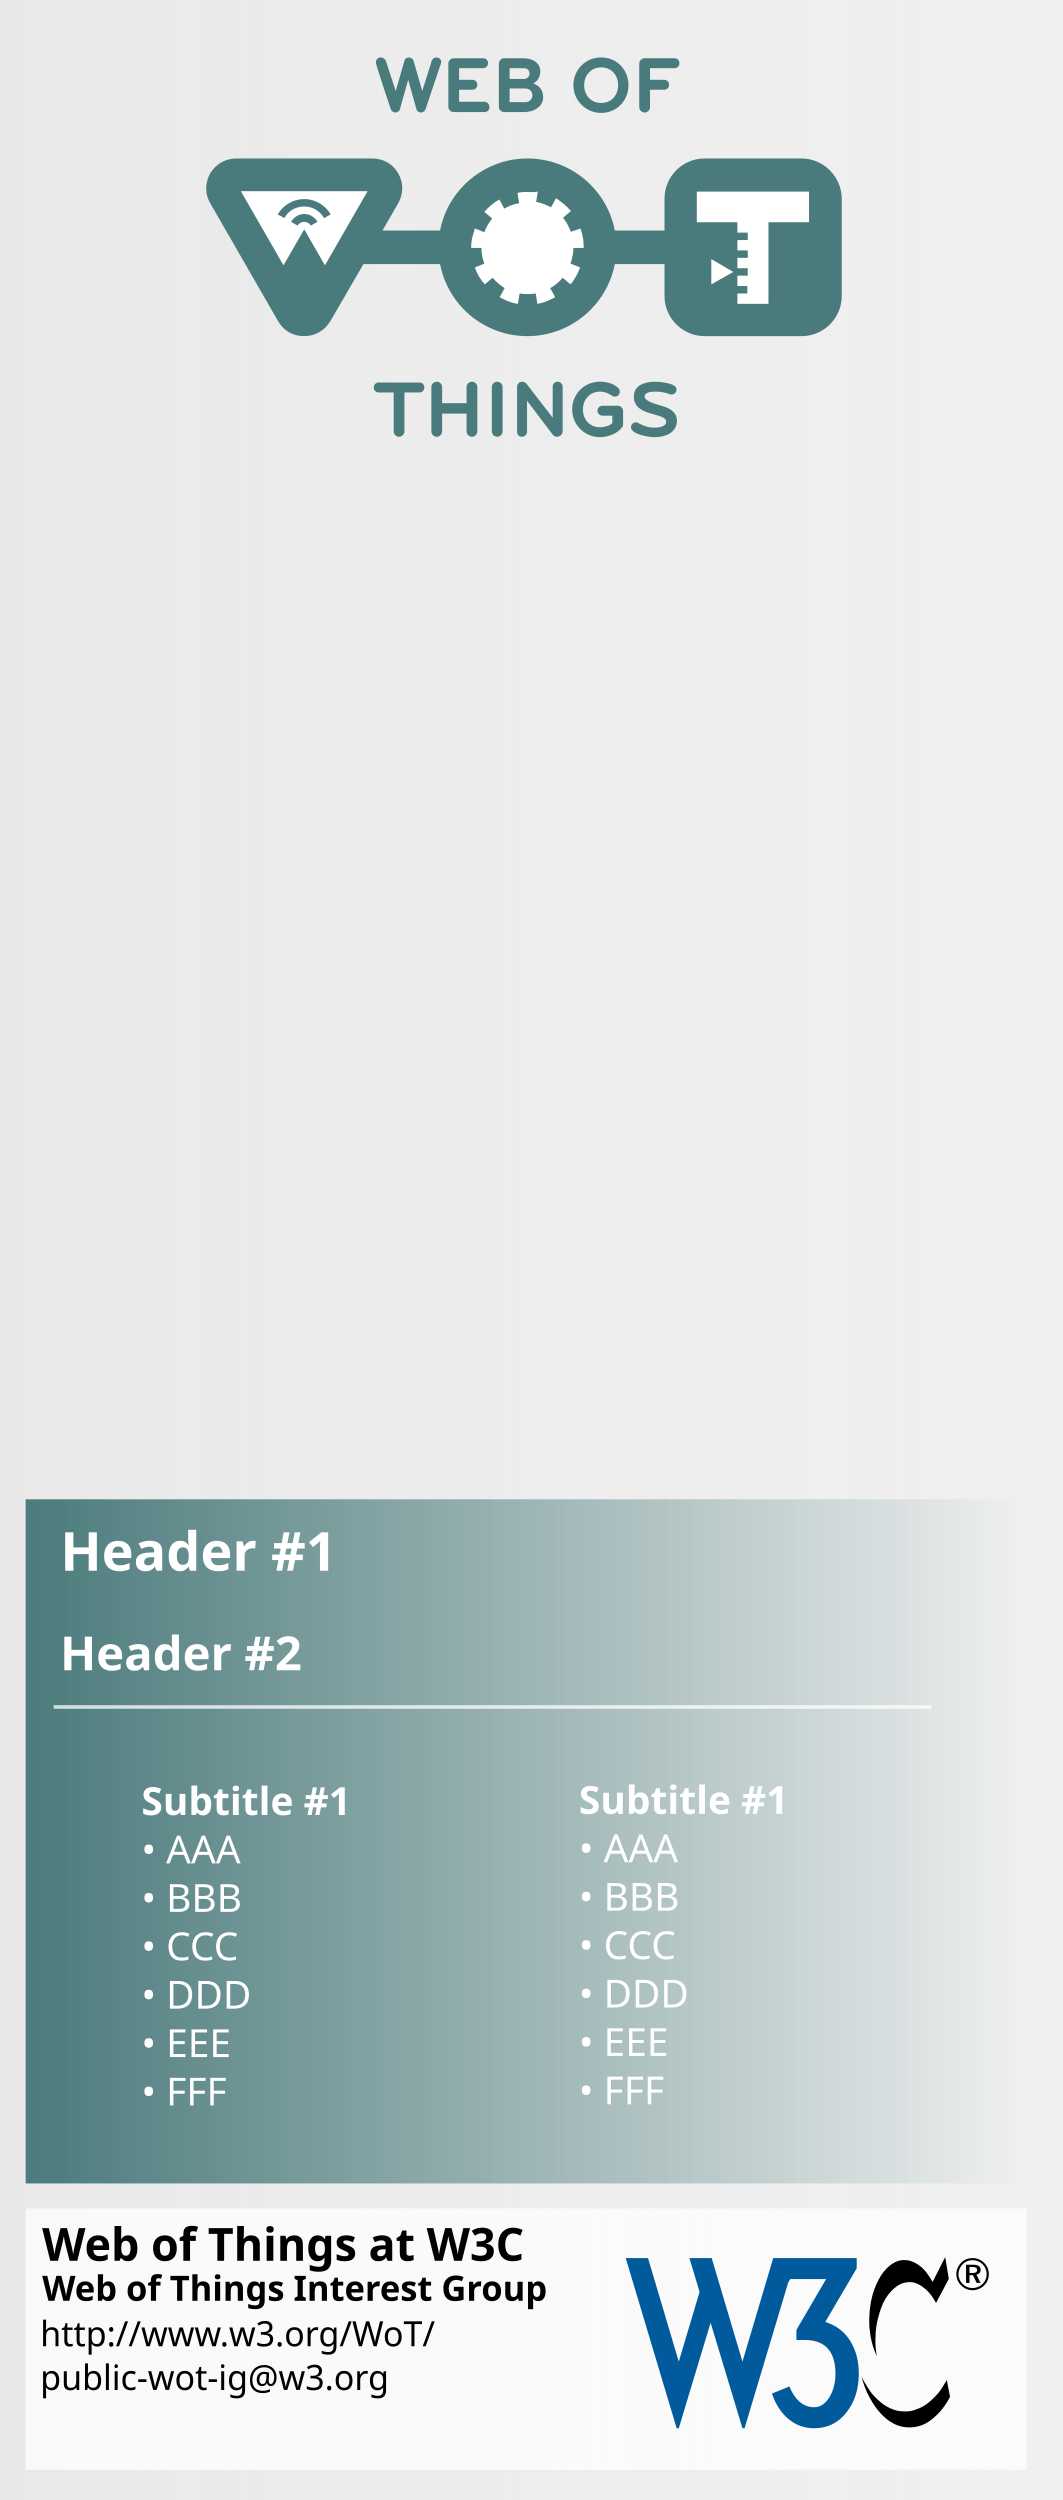
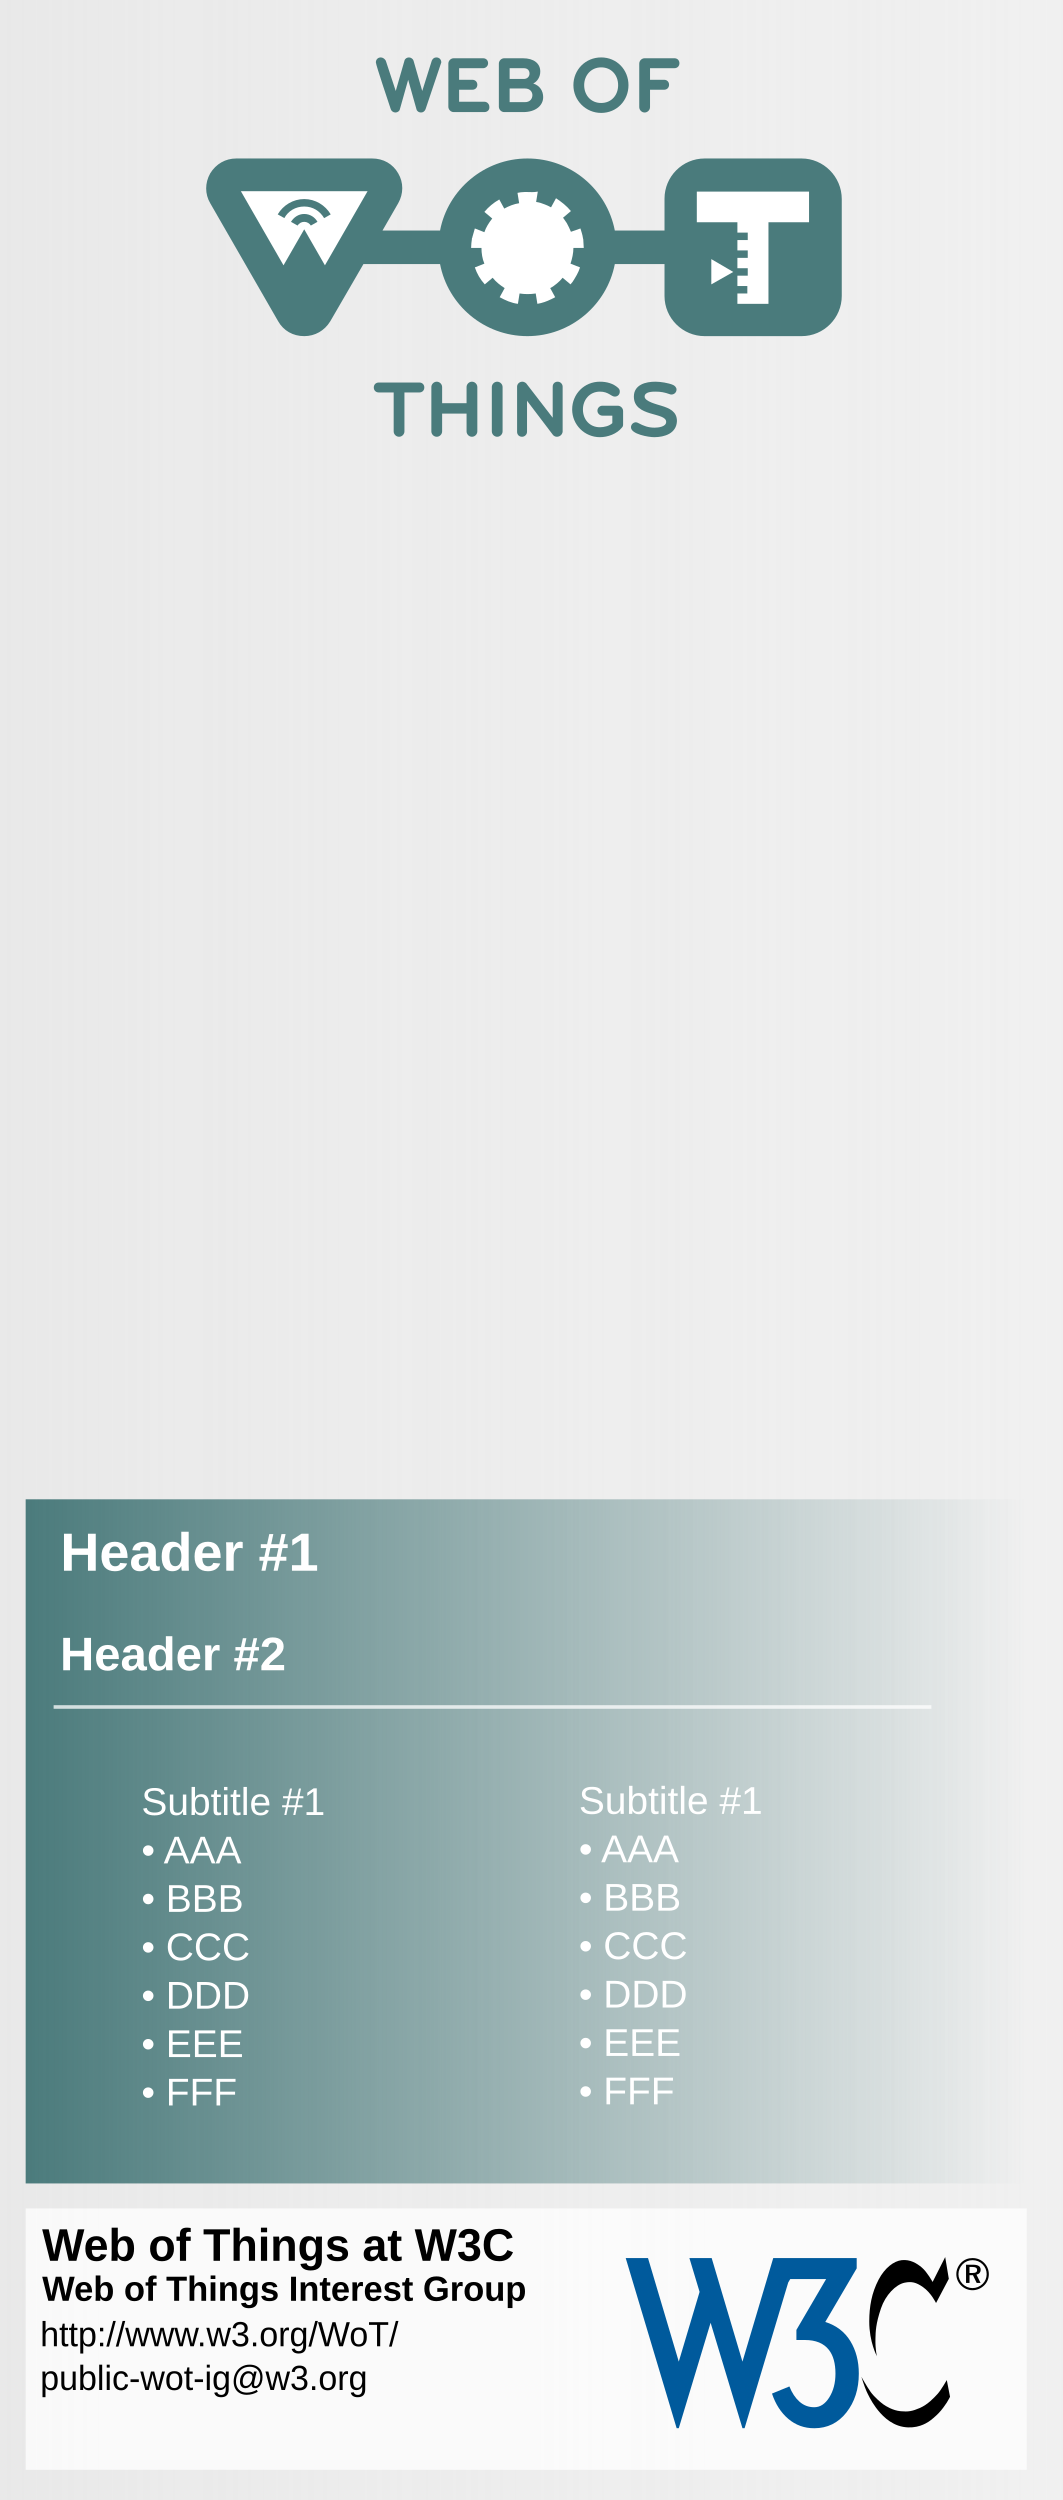
<svg xmlns="http://www.w3.org/2000/svg" xmlns:xlink="http://www.w3.org/1999/xlink" version="1.2" width="3011.811" height="7086.614" id="svg2">
  <defs id="defs4">
    <linearGradient id="linearGradient5383">
      <stop id="stop5385" style="stop-color:#4b7b7c;stop-opacity:1" offset="0" />
      <stop id="stop5514" style="stop-color:#4b7b7c;stop-opacity:0.992" offset="0.008" />
      <stop id="stop5512" style="stop-color:#4b7b7c;stop-opacity:0.984" offset="0.016" />
      <stop id="stop5510" style="stop-color:#4b7b7c;stop-opacity:0.969" offset="0.031" />
      <stop id="stop5508" style="stop-color:#4b7b7c;stop-opacity:0.937" offset="0.062" />
      <stop id="stop5506" style="stop-color:#4b7b7c;stop-opacity:0.875" offset="0.125" />
      <stop id="stop5504" style="stop-color:#4b7b7c;stop-opacity:0.749" offset="0.25" />
      <stop id="stop5502" style="stop-color:#4b7b7c;stop-opacity:0.498" offset="0.5" />
      <stop id="stop5387" style="stop-color:#4b7b7c;stop-opacity:0" offset="1" />
    </linearGradient>
    <linearGradient id="linearGradient5298">
      <stop id="stop5300" style="stop-color:#dcdcdc;stop-opacity:0.389" offset="0" />
      <stop id="stop5302" style="stop-color:#e6e6e6;stop-opacity:0" offset="1" />
    </linearGradient>
    <linearGradient id="linearGradient5286">
      <stop id="stop5288" style="stop-color:#e6e6e6;stop-opacity:1" offset="0" />
    </linearGradient>
    <linearGradient id="linearGradient3828">
      <stop id="stop3830" style="stop-color:#dcdcdc;stop-opacity:1" offset="0" />
      <stop id="stop3832" style="stop-color:#0000ff;stop-opacity:0" offset="1" />
    </linearGradient>
    <linearGradient x1="-194.012" y1="4792.719" x2="4462.27" y2="4792.719" id="linearGradient5304" xlink:href="#linearGradient5298" gradientUnits="userSpaceOnUse" gradientTransform="translate(-50,0)" />
    <linearGradient x1="171.484" y1="6955.34" x2="3758.352" y2="6955.34" id="linearGradient5393" xlink:href="#linearGradient5383" gradientUnits="userSpaceOnUse" gradientTransform="matrix(1.032486,0,0,1,-5.57076,0)" spreadMethod="pad" />
  </defs>
  <g id="layer3" transform="matrix(0.7623969,0,0,0.7623969,-57.97794,-83.09268)">
    <rect width="4656.281" height="10088.609" x="-244.012" y="-251.586" id="rect5296" style="fill:url(#linearGradient5304);fill-opacity:1;fill-rule:evenodd;stroke-width:0.647;stroke-miterlimit:4;stroke-dasharray:none" />
  </g>
  <g id="layer5" transform="matrix(0.7655736,0,0,0.7623969,-58.5227,-83.09268)">
    <rect width="3703.39" height="2543.676" x="171.484" y="5683.502" id="rect5355" style="fill:url(#linearGradient5393);fill-opacity:1;fill-rule:evenodd;stroke-width:0.647;stroke-miterlimit:4;stroke-dasharray:none" />
-     <text x="300" y="5949" id="text5395" xml:space="preserve" style="font-size:200px;font-style:normal;font-weight:normal;line-height:125%;letter-spacing:0px;word-spacing:0px;fill:#ffffff;fill-opacity:1;stroke:none;font-family:Sans">
-       <tspan x="300" y="5949" id="tspan5397" style="font-size:200px;font-weight:bold;fill:#ffffff;-inkscape-font-specification:Sans Bold">Header #1</tspan>
+     <text x="300" y="5949" id="text5395" xml:space="preserve" style="font-size:200px;font-style:normal;font-weight:normal;line-height:125%;letter-spacing:0px;word-spacing:0px;fill:#ffffff;fill-opacity:1;stroke:none;font-family:Arial">
+       <tspan x="300" y="5949" id="tspan5397" style="font-size:200px;font-weight:bold;fill:#ffffff;-inkscape-font-specification:Arial Bold;font-family:Arial;font-style:normal;font-stretch:normal;font-variant:normal">Header #1</tspan>
    </text>
-     <text x="298.846" y="6319.199" id="text5395-2" xml:space="preserve" style="font-size:144px;font-style:normal;font-weight:normal;line-height:125%;letter-spacing:0px;word-spacing:0px;fill:#000000;fill-opacity:1;stroke:none;font-family:Sans">
-       <tspan x="298.846" y="6319.199" id="tspan5397-3" style="font-size:175px;font-weight:bold;fill:#ffffff;-inkscape-font-specification:Sans Bold">Header #2</tspan>
+     <text x="298.846" y="6319.199" id="text5395-2" xml:space="preserve" style="font-size:144px;font-style:normal;font-weight:normal;line-height:125%;letter-spacing:0px;word-spacing:0px;fill:#000000;fill-opacity:1;stroke:none;font-family:Arial">
+       <tspan x="298.846" y="6319.199" id="tspan5397-3" style="font-size:175px;font-weight:bold;fill:#ffffff;-inkscape-font-specification:Arial Bold;font-family:Arial;font-style:normal;font-stretch:normal;font-variant:normal">Header #2</tspan>
    </text>
    <rect width="3250" height="13.333" x="275" y="6449" id="rect5420" style="fill:#ffffff;fill-opacity:0.745;fill-rule:evenodd;stroke-width:0.647;stroke-miterlimit:4;stroke-dasharray:none" />
-     <text x="600" y="6857.333" id="text5443" xml:space="preserve" style="font-size:144px;font-style:normal;font-weight:normal;line-height:125%;letter-spacing:0px;word-spacing:0px;fill:#000000;fill-opacity:1;stroke:none;font-family:Sans">
-       <tspan x="600" y="6857.333" id="tspan5445" style="font-weight:bold;fill:#ffffff;-inkscape-font-specification:Sans Bold">Subtitle #1</tspan>
-       <tspan x="600" y="7037.333" id="tspan5447" style="fill:#ffffff">• AAA</tspan>
-       <tspan x="600" y="7217.333" id="tspan5449" style="fill:#ffffff">• BBB</tspan>
-       <tspan x="600" y="7397.333" id="tspan5451" style="fill:#ffffff">• CCC</tspan>
-       <tspan x="600" y="7577.333" id="tspan5453" style="fill:#ffffff">• DDD</tspan>
-       <tspan x="600" y="7757.333" id="tspan5455" style="fill:#ffffff">• EEE</tspan>
-       <tspan x="600" y="7937.333" id="tspan5457" style="fill:#ffffff">• FFF</tspan>
+     <text x="600" y="6857.333" id="text5443" xml:space="preserve" style="font-size:144px;font-style:normal;font-weight:normal;line-height:125%;letter-spacing:0px;word-spacing:0px;fill:#ffffff;fill-opacity:1;stroke:none;font-family:Arial">
+       <tspan id="tspan3088" x="600" y="6857.333">Subtitle #1</tspan>
+       <tspan id="tspan3090" x="600" y="7037.333">• AAA</tspan>
+       <tspan id="tspan3092" x="600" y="7217.333">• BBB</tspan>
+       <tspan id="tspan3094" x="600" y="7397.333">• CCC</tspan>
+       <tspan id="tspan3096" x="600" y="7577.333">• DDD</tspan>
+       <tspan id="tspan3098" x="600" y="7757.333">• EEE</tspan>
+       <tspan x="600" y="7937.333" id="tspan3091">• FFF</tspan>
    </text>
-     <text x="2219.781" y="6853.084" id="text5443-2" xml:space="preserve" style="font-size:144px;font-style:normal;font-weight:normal;line-height:125%;letter-spacing:0px;word-spacing:0px;fill:#000000;fill-opacity:1;stroke:none;font-family:Sans">
-       <tspan x="2219.781" y="6853.084" id="tspan5445-3" style="font-weight:bold;fill:#ffffff;-inkscape-font-specification:Sans Bold">Subtitle #1</tspan>
-       <tspan x="2219.781" y="7033.084" id="tspan5447-1" style="fill:#ffffff">• AAA</tspan>
-       <tspan x="2219.781" y="7213.084" id="tspan5449-0" style="fill:#ffffff">• BBB</tspan>
-       <tspan x="2219.781" y="7393.084" id="tspan5451-2" style="fill:#ffffff">• CCC</tspan>
-       <tspan x="2219.781" y="7573.084" id="tspan5453-3" style="fill:#ffffff">• DDD</tspan>
-       <tspan x="2219.781" y="7753.084" id="tspan5455-9" style="fill:#ffffff">• EEE</tspan>
-       <tspan x="2219.781" y="7933.084" id="tspan5457-6" style="fill:#ffffff">• FFF</tspan>
+     <text x="2219.781" y="6853.084" id="text5443-2" xml:space="preserve" style="font-size:144px;font-style:normal;font-weight:normal;line-height:125%;letter-spacing:0px;word-spacing:0px;fill:#ffffff;fill-opacity:1;stroke:none;font-family:Arial">
+       <tspan id="tspan3074" x="2219.781" y="6853.084">Subtitle #1</tspan>
+       <tspan id="tspan3076" x="2219.781" y="7033.084">• AAA</tspan>
+       <tspan id="tspan3078" x="2219.781" y="7213.084">• BBB</tspan>
+       <tspan id="tspan3080" x="2219.781" y="7393.084">• CCC</tspan>
+       <tspan id="tspan3082" x="2219.781" y="7573.084">• DDD</tspan>
+       <tspan id="tspan3084" x="2219.781" y="7753.084">• EEE</tspan>
+       <tspan x="2219.781" y="7933.084" id="tspan3115">• FFF</tspan>
    </text>
  </g>
  <g transform="matrix(0.7623969,0,0,0.7623969,-57.97794,6318.48)" id="layer1">
    <g transform="matrix(15.39764,0,0,15.39764,572.7737,-8235.808)" id="g3032">
      <path d="m 161.3,34.9 h -23.4 c -5.4,0 -9.7,4.4 -9.7,9.7 v 7.7 h -12 C 114.3,42.4 105.6,34.9 95.1,34.9 84.7,34.9 75.9,42.4 74,52.3 H 60.1 l 3.8,-6.6 c 1.3,-2.3 1.3,-5 0,-7.2 -1.3,-2.3 -3.6,-3.6 -6.3,-3.6 H 24.8 c -2.6,0 -4.9,1.3 -6.3,3.6 -1.3,2.3 -1.3,5 0,7.2 l 16.4,28.5 c 1.3,2.3 3.6,3.6 6.3,3.6 h 0 c 2.6,0 4.9,-1.3 6.3,-3.6 l 8,-13.8 H 74 c 1.9,9.9 10.6,17.4 21.1,17.4 10.4,0 19.2,-7.5 21.1,-17.4 h 12 v 7.7 c 0,5.4 4.4,9.7 9.7,9.7 h 23.4 c 5.4,0 9.7,-4.4 9.7,-9.7 V 44.7 c 0,-5.4 -4.4,-9.8 -9.7,-9.8 z" id="path2986" style="fill:#4a7b7c" />
      <g id="g2988">
        <path d="m 70.5,23 c -0.2,0.5 -0.6,0.8 -1.1,0.8 -0.5,0 -1,-0.3 -1.1,-0.8 l -2,-7.1 -2,7.1 c -0.1,0.5 -0.6,0.8 -1.1,0.8 -0.5,0 -1,-0.4 -1.1,-0.8 -0.4,-1.2 -3.6,-10.7 -3.6,-11.3 0,-0.7 0.5,-1.2 1.2,-1.2 0.5,0 1,0.4 1.2,0.8 l 2.4,7.3 2.1,-7.3 c 0.1,-0.5 0.6,-0.8 1.1,-0.8 0.5,0 1,0.4 1.1,0.8 l 2.1,7.3 2.3,-7.3 c 0.2,-0.5 0.6,-0.8 1.1,-0.8 0.7,0 1.2,0.5 1.2,1.2 -0.2,0.6 -3.4,10.1 -3.8,11.3 z" id="path2990" style="fill:#4a7b7c" />
        <path d="m 84.7,23.7 c -7.4,0 -7.4,0 -7.4,0 -0.7,0 -1.3,-0.6 -1.3,-1.3 V 12 c 0,-0.7 0.6,-1.3 1.3,-1.3 h 7.1 c 0.7,0 1.2,0.5 1.2,1.2 0,0.7 -0.6,1.2 -1.2,1.2 h -5.8 v 2.8 h 3.2 c 0.7,0 1.2,0.5 1.2,1.2 0,0.7 -0.5,1.2 -1.2,1.2 h -3.2 v 2.9 h 6.1 c 0.7,0 1.2,0.6 1.2,1.2 0.1,0.8 -0.5,1.3 -1.2,1.3 z" id="path2992" style="fill:#4a7b7c" />
        <path d="m 94.1,23.7 h -4.6 c -0.7,0 -1.3,-0.6 -1.3,-1.3 V 12 c 0,-0.7 0.6,-1.3 1.3,-1.3 H 94 c 2.7,0 4.2,1.3 4.2,3.2 0,1.3 -0.7,2.4 -1.7,2.9 1.6,0.5 2.4,1.8 2.4,3.3 0,2 -1.8,3.6 -4.8,3.6 z m 0.1,-10.6 h -3.4 v 2.6 h 3.4 c 0.9,0 1.4,-0.6 1.4,-1.3 0,-0.7 -0.4,-1.3 -1.4,-1.3 z m 0.3,4.9 h -3.7 v 3.3 h 3.7 c 1.3,0 1.8,-0.9 1.8,-1.7 0,-0.7 -0.5,-1.6 -1.8,-1.6 z" id="path2994" style="fill:#4a7b7c" />
        <path d="m 112.9,23.9 c -3.7,0 -6.7,-3 -6.7,-6.7 0,-3.7 2.9,-6.7 6.7,-6.7 3.8,0 6.6,3 6.6,6.7 0,3.7 -2.8,6.7 -6.6,6.7 z m 0,-11 c -2.4,0 -4.1,1.9 -4.1,4.3 0,2.4 1.6,4.3 4.1,4.3 2.5,0 4.1,-1.9 4.1,-4.3 0,-2.4 -1.6,-4.3 -4.1,-4.3 z" id="path2996" style="fill:#4a7b7c" />
        <path d="m 130.6,13.1 h -5.9 v 2.8 h 3.4 c 0.7,0 1.2,0.5 1.2,1.2 0,0.7 -0.5,1.2 -1.2,1.2 h -3.4 v 4.2 c 0,0.7 -0.6,1.3 -1.3,1.3 -0.7,0 -1.3,-0.6 -1.3,-1.3 V 12 c 0,-0.7 0.6,-1.3 1.3,-1.3 h 7.2 c 0.7,0 1.2,0.5 1.2,1.2 0,0.7 -0.5,1.2 -1.2,1.2 z" id="path2998" style="fill:#4a7b7c" />
      </g>
      <g id="g3000">
        <path d="m 69,91.4 h -3.6 v 9.4 c 0,0.7 -0.6,1.3 -1.3,1.3 -0.7,0 -1.3,-0.6 -1.3,-1.3 V 91.4 H 59.2 C 58.5,91.4 58,90.9 58,90.2 58,89.5 58.5,89 59.2,89 H 69 c 0.7,0 1.2,0.5 1.2,1.2 0,0.7 -0.5,1.2 -1.2,1.2 z" id="path3002" style="fill:#4a7b7c" />
        <path d="m 81.7,102.1 c -0.7,0 -1.3,-0.6 -1.3,-1.3 v -4.3 h -5.9 v 4.3 c 0,0.7 -0.6,1.3 -1.3,1.3 -0.7,0 -1.3,-0.6 -1.3,-1.3 V 90.1 c 0,-0.7 0.6,-1.3 1.3,-1.3 0.7,0 1.3,0.6 1.3,1.3 V 94 h 5.9 v -3.9 c 0,-0.7 0.6,-1.3 1.3,-1.3 0.7,0 1.3,0.6 1.3,1.3 v 10.7 c 0,0.7 -0.6,1.3 -1.3,1.3 z" id="path3004" style="fill:#4a7b7c" />
        <path d="m 87.8,102.1 c -0.7,0 -1.3,-0.6 -1.3,-1.3 V 90.1 c 0,-0.7 0.6,-1.3 1.3,-1.3 0.7,0 1.3,0.6 1.3,1.3 v 10.7 c 0,0.7 -0.6,1.3 -1.3,1.3 z" id="path3006" style="fill:#4a7b7c" />
        <path d="m 102.2,102.1 c -0.4,0 -0.7,-0.2 -0.9,-0.4 L 95,93.4 v 7.5 c 0,0.7 -0.6,1.2 -1.2,1.2 -0.7,0 -1.2,-0.5 -1.2,-1.2 V 90 c 0,-0.6 0.5,-1.2 1.3,-1.2 0.3,0 0.7,0.2 0.9,0.4 l 6.4,8.3 V 90 c 0,-0.7 0.5,-1.2 1.2,-1.2 0.7,0 1.2,0.6 1.2,1.2 v 10.9 c -0.1,0.7 -0.7,1.2 -1.4,1.2 z" id="path3008" style="fill:#4a7b7c" />
        <path d="m 117.9,99.9 c -1.2,1.5 -3.4,2.3 -5.3,2.3 -3.7,0 -6.7,-3 -6.7,-6.7 0,-3.7 2.9,-6.7 6.7,-6.7 1.6,0 3.2,0.4 4.4,1.5 0.3,0.3 0.4,0.5 0.4,0.9 0,0.7 -0.5,1.2 -1.2,1.2 -0.9,0 -1.5,-1.2 -3.6,-1.2 -2.5,0 -4.1,2 -4.1,4.3 0,2.4 1.6,4.3 4.1,4.3 1,0 2.3,-0.3 3,-1 l 0,-1.8 h -2.4 c -0.6,0 -1.2,-0.5 -1.2,-1.2 0,-0.6 0.5,-1.2 1.2,-1.2 h 3.7 c 0.7,0 1.3,0.6 1.3,1.3 v 3.2 c 0,0.4 -0.1,0.6 -0.3,0.8 z" id="path3010" style="fill:#4a7b7c" />
        <path d="m 125.7,102.2 c -1.3,0 -5.6,-0.7 -5.6,-2.4 0,-0.6 0.5,-1.2 1.2,-1.2 0.2,0 0.4,0.1 0.6,0.2 1.3,0.7 2.4,1.1 3.9,1.1 0.9,0 2.8,-0.2 2.8,-1.4 0,-2.4 -7.8,-1.1 -7.8,-6.1 0,-2.9 2.9,-3.6 5.2,-3.6 1.2,0 3.2,0.3 4.3,0.8 0.4,0.2 0.8,0.6 0.8,1.1 0,0.7 -0.6,1.2 -1.2,1.2 -0.2,0 -0.3,0 -0.5,-0.1 -1.1,-0.4 -2.1,-0.6 -3.3,-0.6 -0.8,0 -2.7,0 -2.7,1.2 0,1.2 3.1,1.9 4,2.2 2,0.6 3.8,1.4 3.8,3.7 -0.1,3 -3,3.9 -5.5,3.9 z" id="path3012" style="fill:#4a7b7c" />
      </g>
      <polygon points="56.5,42.8 46.5,42.8 35.9,42.8 25.9,42.8 36.2,60.7 41.2,52 46.2,60.7 " id="polygon3014" style="fill:#ffffff" />
      <path d="m 41.2,46.5 c 2.1,0 3.8,1.1 4.8,2.8 l 1.6,-0.9 c -1.3,-2.2 -3.7,-3.7 -6.4,-3.7 -2.7,0 -5.1,1.5 -6.4,3.7 l 1.6,0.9 c 0.9,-1.7 2.7,-2.8 4.8,-2.8 z" id="path3016" style="fill:#4a7b7c" />
      <path d="m 41.2,50.2 c 0.7,0 1.3,0.4 1.6,0.9 l 1.6,-0.9 c -0.6,-1.1 -1.8,-1.9 -3.2,-1.9 -1.4,0 -2.5,0.8 -3.2,1.9 l 1.6,0.9 c 0.3,-0.5 0.9,-0.9 1.6,-0.9 z" id="path3018" style="fill:#4a7b7c" />
      <path d="m 107.8,61.2 0,0 -2.3,-0.9 c 0.4,-1.2 0.7,-2.5 0.7,-3.8 h 0 2.5 c 0,-0.6 -0.1,-1.1 -0.1,-1.7 0,-0.2 0,-0.4 -0.1,-0.7 -0.1,-0.8 -0.4,-1.6 -0.6,-2.3 l -2,0.7 -0.3,0.1 c -0.3,-0.7 -0.6,-1.4 -1,-2.1 -0.3,-0.4 -0.6,-0.9 -0.9,-1.3 l 1.9,-1.6 c -0.5,-0.6 -1.1,-1.2 -1.7,-1.7 -0.6,-0.5 -1.3,-1 -1.9,-1.4 l -1.2,2.2 c -0.5,-0.3 -1,-0.5 -1.5,-0.7 -0.7,-0.3 -1.4,-0.5 -2.1,-0.6 l 0.4,-2.5 c -1,0.2 -1.8,0.1 -2.6,0.1 -0.2,0 -0.4,0 -0.6,0 -0.6,0 -1.2,0.1 -1.7,0.2 l 0.4,2.5 0,0 c -1.3,0.2 -2.5,0.7 -3.6,1.3 l -1.2,-2.2 c -1.4,0.8 -2.6,1.8 -3.6,3 l 1.9,1.6 c -0.8,1 -1.5,2.1 -1.9,3.3 l -2.3,-0.9 c 0,0 0,0 0,0 l 0,0 c -0.2,0.7 -0.4,1.4 -0.6,2.1 0,0.1 0,0.2 -0.1,0.2 0,0.1 0,0.1 0,0.2 -0.1,0.7 -0.2,1.4 -0.2,2.2 h 0 c 0,0 0,0 0,0 l 2.5,0 c 0,1.3 0.2,2.6 0.7,3.8 l -2.3,0.9 c 0.5,1.5 1.3,2.9 2.4,4.1 l 1.9,-1.6 c 0.8,1 1.8,1.8 2.9,2.5 l -1.2,2.2 c 0.7,0.4 1.4,0.7 2.1,1 0.8,0.3 1.5,0.5 2.3,0.6 l 0.4,-2.5 c 1.3,0.2 2.6,0.2 3.9,0 l 0.4,2.5 h 0 l 0,0 c 1.2,-0.2 2.3,-0.6 3.3,-1.1 0,0 0,0 0,0 0.1,0 0.2,-0.1 0.2,-0.1 0.3,-0.1 0.6,-0.3 0.8,-0.4 l 0,0 0,0 -1.2,-2.2 c 0.6,-0.3 1.1,-0.7 1.6,-1.1 0.5,-0.4 1,-0.9 1.4,-1.4 l 1.9,1.6 c 0.2,-0.2 0.3,-0.4 0.5,-0.6 0.7,-1.1 1.4,-2.2 1.8,-3.5 l 0,0 z" id="path3020" style="fill:#ffffff" />
      <polygon points="139.5,59.2 144.8,62.3 139.5,65.3 " id="polygon3022" style="fill:#ffffff" />
      <polygon points="148.3,57.1 148.3,58.9 145.8,58.9 145.8,61.4 148.3,61.4 148.3,63.2 145.8,63.2 145.8,65.7 148.2,65.7 148.2,67.5 145.8,67.5 145.8,70 153.3,70 153.3,50.3 163.1,50.3 163.1,42.9 136,42.9 136,50.3 145.8,50.3 145.8,52.8 148.3,52.8 148.3,54.6 145.8,54.6 145.8,57.1 " id="polygon3024" style="fill:#ffffff" />
    </g>
  </g>
  <g id="layer2" transform="matrix(0.7623969,0,0,0.7623969,-57.97794,-83.09268)" />
  <g id="layer4" style="display:inline" transform="matrix(0.7703817,0,0,0.7623969,-59.3472,-83.09268)">
    <rect width="3683.464" height="971.741" x="171.484" y="8320.065" id="rect5307" style="fill:#ffffff;fill-opacity:0.745;fill-rule:evenodd;stroke-width:0.647;stroke-miterlimit:4;stroke-dasharray:none" />
    <g transform="matrix(6.680913,0,0,6.680913,2345.902,8341.544)" id="g5328">
      <path d="M 52.352,24.412 69.307,82.055 86.26,24.412 h 45.964 v 5.73 l -17.307,29.816 c 6.08,1.949 10.678,5.498 13.795,10.641 3.119,5.146 4.68,11.184 4.68,18.121 0,8.578 -2.283,15.787 -6.844,21.631 -4.561,5.844 -10.465,8.768 -17.713,8.768 -5.458,0 -10.211,-1.732 -14.262,-5.201 -4.054,-3.469 -7.054,-8.164 -9.002,-14.09 l 9.585,-3.975 c 1.404,3.586 3.256,6.412 5.556,8.475 2.299,2.066 5.008,3.1 8.125,3.1 3.271,0 6.041,-1.832 8.301,-5.494 2.262,-3.664 3.393,-8.066 3.393,-13.215 0,-5.691 -1.209,-10.096 -3.623,-13.213 -2.811,-3.662 -7.215,-5.496 -13.216,-5.496 H 99.018 V 64.399 L 115.385,36.102 H 95.63 l -1.124,1.914 -24.031,81.088 H 69.306 L 51.766,60.413 34.23,119.104 H 33.062 L 5.006,24.408 H 17.282 L 34.235,82.051 45.695,43.236 40.084,24.41 h 12.273 v -0.004 z" id="path5314" style="fill:#005a9c" />
      <path d="m 196.02,24.412 c -2.41,0 -4.574,0.869 -6.215,2.535 -1.74,1.768 -2.709,4.051 -2.709,6.412 0,2.361 0.922,4.549 2.611,6.266 1.717,1.74 3.928,2.686 6.314,2.686 2.334,0 4.6,-0.945 6.361,-2.658 1.689,-1.641 2.611,-3.828 2.611,-6.289 0,-2.387 -0.945,-4.623 -2.584,-6.289 -1.7,-1.745 -3.94,-2.663 -6.38,-2.663 z m 7.78,9.024 c 0,2.064 -0.799,3.979 -2.26,5.393 -1.543,1.494 -3.457,2.289 -5.57,2.289 -1.986,0 -3.949,-0.818 -5.418,-2.311 -1.465,-1.494 -2.287,-3.406 -2.287,-5.443 0,-2.039 0.846,-4.027 2.361,-5.566 1.416,-1.443 3.328,-2.211 5.416,-2.211 2.139,0 4.051,0.799 5.543,2.311 1.45,1.438 2.22,3.373 2.22,5.538 z m -7.53,-5.321 h -3.826 v 10.143 h 1.914 v -4.324 h 1.891 l 2.063,4.324 h 2.137 l -2.264,-4.621 c 1.465,-0.301 2.313,-1.293 2.313,-2.734 0.01,-1.84 -1.39,-2.788 -4.22,-2.788 z m -0.35,1.244 c 1.789,0 2.609,0.498 2.609,1.74 0,1.191 -0.82,1.617 -2.563,1.617 h -1.617 v -3.357 h 1.57 z" id="path5316" />
      <path d="m 180.97,23.881 1.988,12.09 -7.039,13.469 c 0,0 -2.701,-5.715 -7.191,-8.875 -3.781,-2.664 -6.246,-3.244 -10.1,-2.449 -4.949,1.021 -10.561,6.938 -13.01,14.234 -2.93,8.727 -2.959,12.953 -3.063,16.832 -0.164,6.223 0.816,9.896 0.816,9.896 0,0 -4.275,-7.906 -4.234,-19.486 0.027,-8.268 1.328,-15.764 5.152,-23.16 3.365,-6.504 8.367,-10.408 12.807,-10.867 4.59,-0.473 8.215,1.738 11.02,4.131 2.941,2.516 5.916,8.01 5.916,8.01 l 6.92,-13.825 z" id="path5318" />
      <path d="m 181.84,92.289 c 0,0 -3.111,5.563 -5.049,7.705 -1.939,2.145 -5.408,5.918 -9.691,7.807 -4.283,1.887 -6.529,2.24 -10.764,1.836 -4.229,-0.406 -8.16,-2.855 -9.537,-3.877 -1.377,-1.022 -4.898,-4.029 -6.889,-6.836 -1.992,-2.807 -5.102,-8.416 -5.102,-8.416 0,0 1.732,5.623 2.82,8.01 0.623,1.375 2.541,5.576 5.266,9.232 2.541,3.41 7.475,9.283 14.973,10.609 7.498,1.328 12.65,-2.041 13.926,-2.855 1.273,-0.814 3.961,-3.066 5.664,-4.889 1.775,-1.896 3.457,-4.32 4.385,-5.773 0.682,-1.063 1.789,-3.215 1.789,-3.215 l -1.79,-9.331 z" id="path5320" />
    </g>
-     <flowRoot id="flowRoot3914" xml:space="preserve" style="font-size:40px;font-style:normal;font-weight:normal;text-align:center;line-height:125%;letter-spacing:0px;word-spacing:0px;text-anchor:middle;fill:#000000;fill-opacity:1;stroke:none;font-family:Sans">
+     <flowRoot id="flowRoot3914" xml:space="preserve" style="font-size:40px;font-style:normal;font-weight:normal;text-align:center;line-height:125%;letter-spacing:0px;word-spacing:0px;text-anchor:middle;fill:#000000;fill-opacity:1;stroke:none;font-family:Arial">
      <flowRegion id="flowRegion3916">
        <rect width="159.868" height="73.785" x="-1598.676" y="8243.844" id="rect3918" />
      </flowRegion>
      <flowPara id="flowPara3920" />
    </flowRoot>
-     <text x="235.636" y="8384.968" id="text5395-4" xml:space="preserve" style="font-size:196.953px;font-style:normal;font-weight:normal;line-height:125%;letter-spacing:0px;word-spacing:0px;fill:#000000;fill-opacity:1;stroke:none;font-family:Sans" transform="scale(0.9847632,1.015473)">
-       <tspan x="235.636" y="8384.968" id="tspan5397-39" style="font-size:167.41px;font-weight:bold;fill:#000000;fill-opacity:1;-inkscape-font-specification:Sans Bold">Web of Things at W3C</tspan>
-       <tspan x="235.636" y="8594.23" id="tspan3987" style="font-size:167.41px;font-weight:bold;fill:#000000;fill-opacity:1;-inkscape-font-specification:Sans Bold" />
+     <text x="235.636" y="8384.968" id="text5395-4" xml:space="preserve" style="font-size:196.953px;font-style:normal;font-weight:normal;line-height:125%;letter-spacing:0px;word-spacing:0px;fill:#000000;fill-opacity:1;stroke:none;font-family:Arial" transform="scale(0.9847632,1.015473)">
+       <tspan x="235.636" y="8384.968" id="tspan5397-39" style="font-size:167.41px;font-weight:bold;fill:#000000;fill-opacity:1;-inkscape-font-specification:Arial Bold">Web of Things at W3C</tspan>
+       <tspan x="235.636" y="8594.23" id="tspan3987" style="font-size:167.41px;font-weight:bold;fill:#000000;fill-opacity:1;-inkscape-font-specification:Arial Bold" />
    </text>
-     <text x="234.99" y="8560.699" id="text5395-2-1" xml:space="preserve" style="font-size:142.29px;font-style:normal;font-weight:normal;line-height:125%;letter-spacing:0px;word-spacing:0px;fill:#000000;fill-opacity:1;stroke:none;font-family:Sans" transform="scale(0.9881285,1.012014)">
-       <tspan x="234.99" y="8560.699" id="tspan5397-3-0" style="font-size:128.457px;font-weight:bold;fill:#000000;fill-opacity:1;-inkscape-font-specification:Sans Bold">Web of Things Interest Group</tspan>
+     <text x="234.99" y="8560.699" id="text5395-2-1" xml:space="preserve" style="font-size:142.29px;font-style:normal;font-weight:normal;line-height:125%;letter-spacing:0px;word-spacing:0px;fill:#000000;fill-opacity:1;stroke:none;font-family:Arial" transform="scale(0.9881285,1.012014)">
+       <tspan x="234.99" y="8560.699" id="tspan5397-3-0" style="font-size:128.457px;font-weight:bold;fill:#000000;fill-opacity:1;-inkscape-font-specification:Arial Bold">Web of Things Interest Group</tspan>
    </text>
-     <text x="229.382" y="8662.973" id="text5395-2-1-4" xml:space="preserve" style="font-size:141.235px;font-style:normal;font-weight:normal;line-height:125%;letter-spacing:0px;word-spacing:0px;fill:#000000;fill-opacity:1;stroke:none;display:inline;font-family:Sans;-inkscape-font-specification:Sans" transform="scale(0.9807966,1.019579)">
-       <tspan x="229.382" y="8662.973" id="tspan5397-3-0-5" style="font-size:127.504px;font-weight:normal;fill:#000000;fill-opacity:1;-inkscape-font-specification:Sans">http://www.w3.org/WoT/</tspan>
-       <tspan x="229.382" y="8822.352" id="tspan4033" style="font-size:127.504px;font-weight:normal;fill:#000000;fill-opacity:1;-inkscape-font-specification:Sans">public-wot-ig@w3.org</tspan>
+     <text x="229.382" y="8662.973" id="text5395-2-1-4" xml:space="preserve" style="font-size:127.504px;font-style:normal;font-variant:normal;font-weight:normal;font-stretch:normal;text-align:start;line-height:125%;letter-spacing:0px;word-spacing:0px;writing-mode:lr-tb;text-anchor:start;fill:#000000;fill-opacity:1;stroke:none;display:inline;font-family:Arial;-inkscape-font-specification:Arial" transform="scale(0.9807966,1.019579)">
+       <tspan id="tspan3070" x="229.382" y="8662.973">http://www.w3.org/WoT/</tspan>
+       <tspan x="229.382" y="8822.353" id="tspan3119">public-wot-ig@w3.org</tspan>
    </text>
  </g>
</svg>
